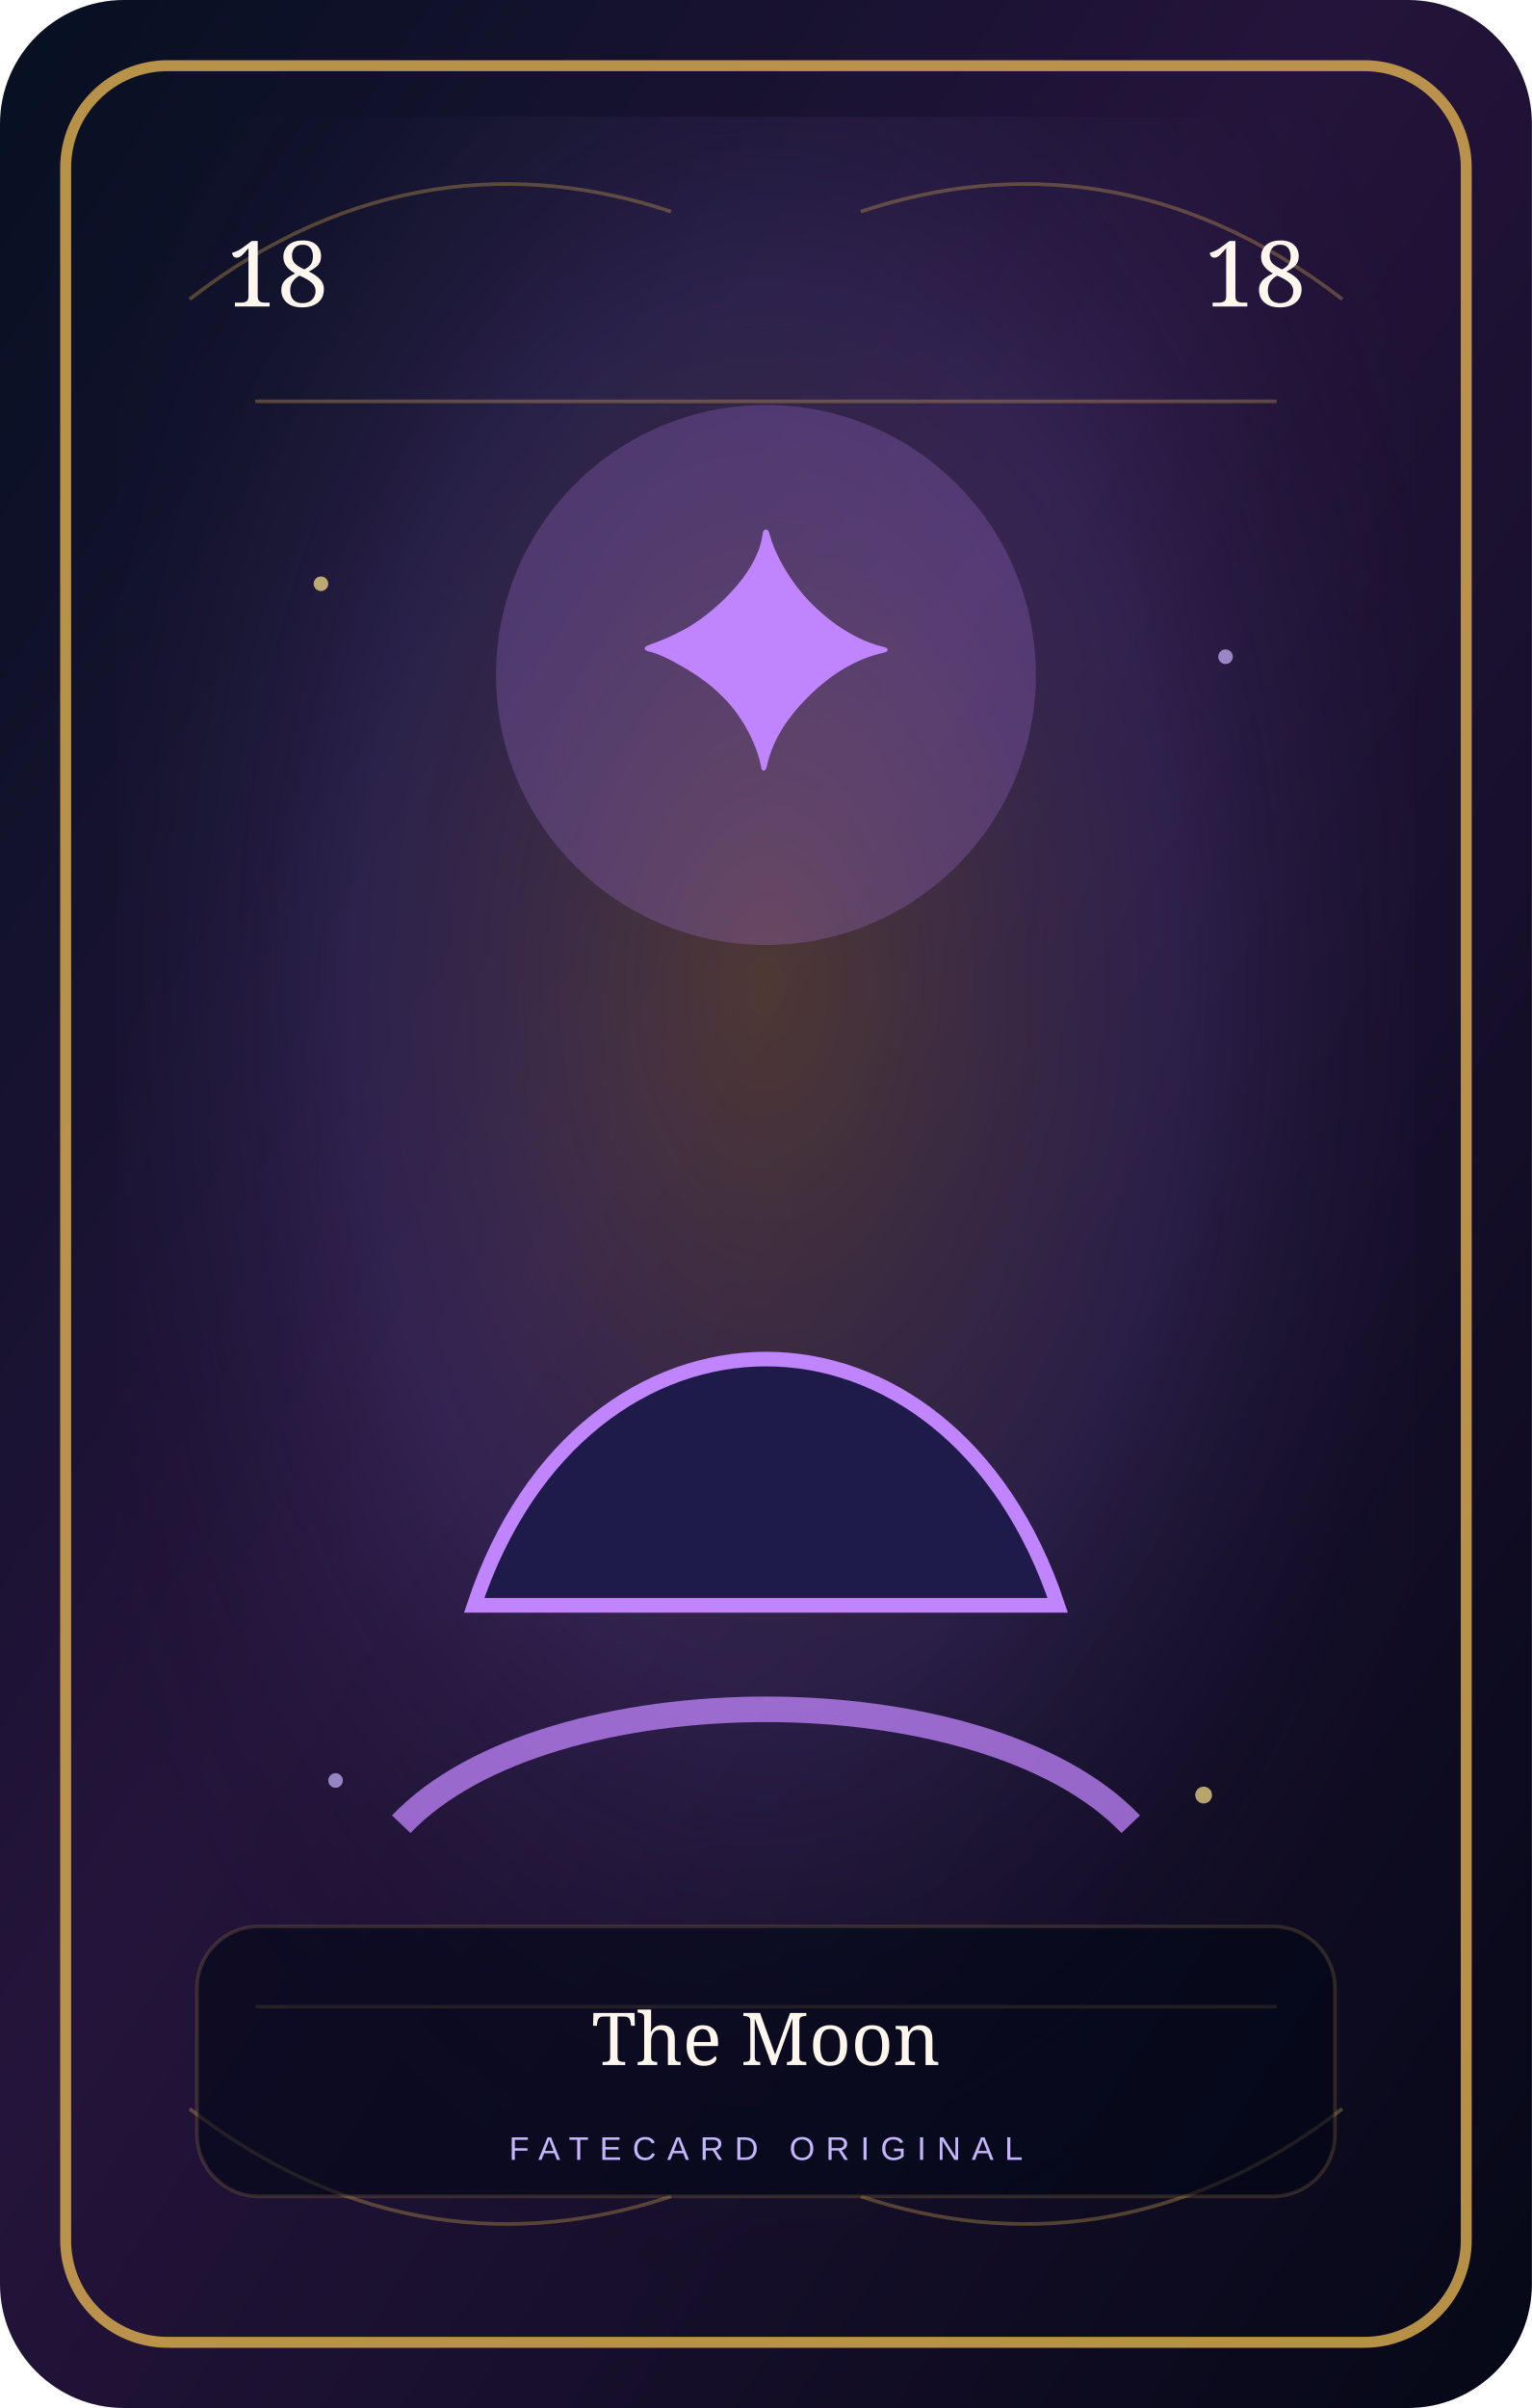
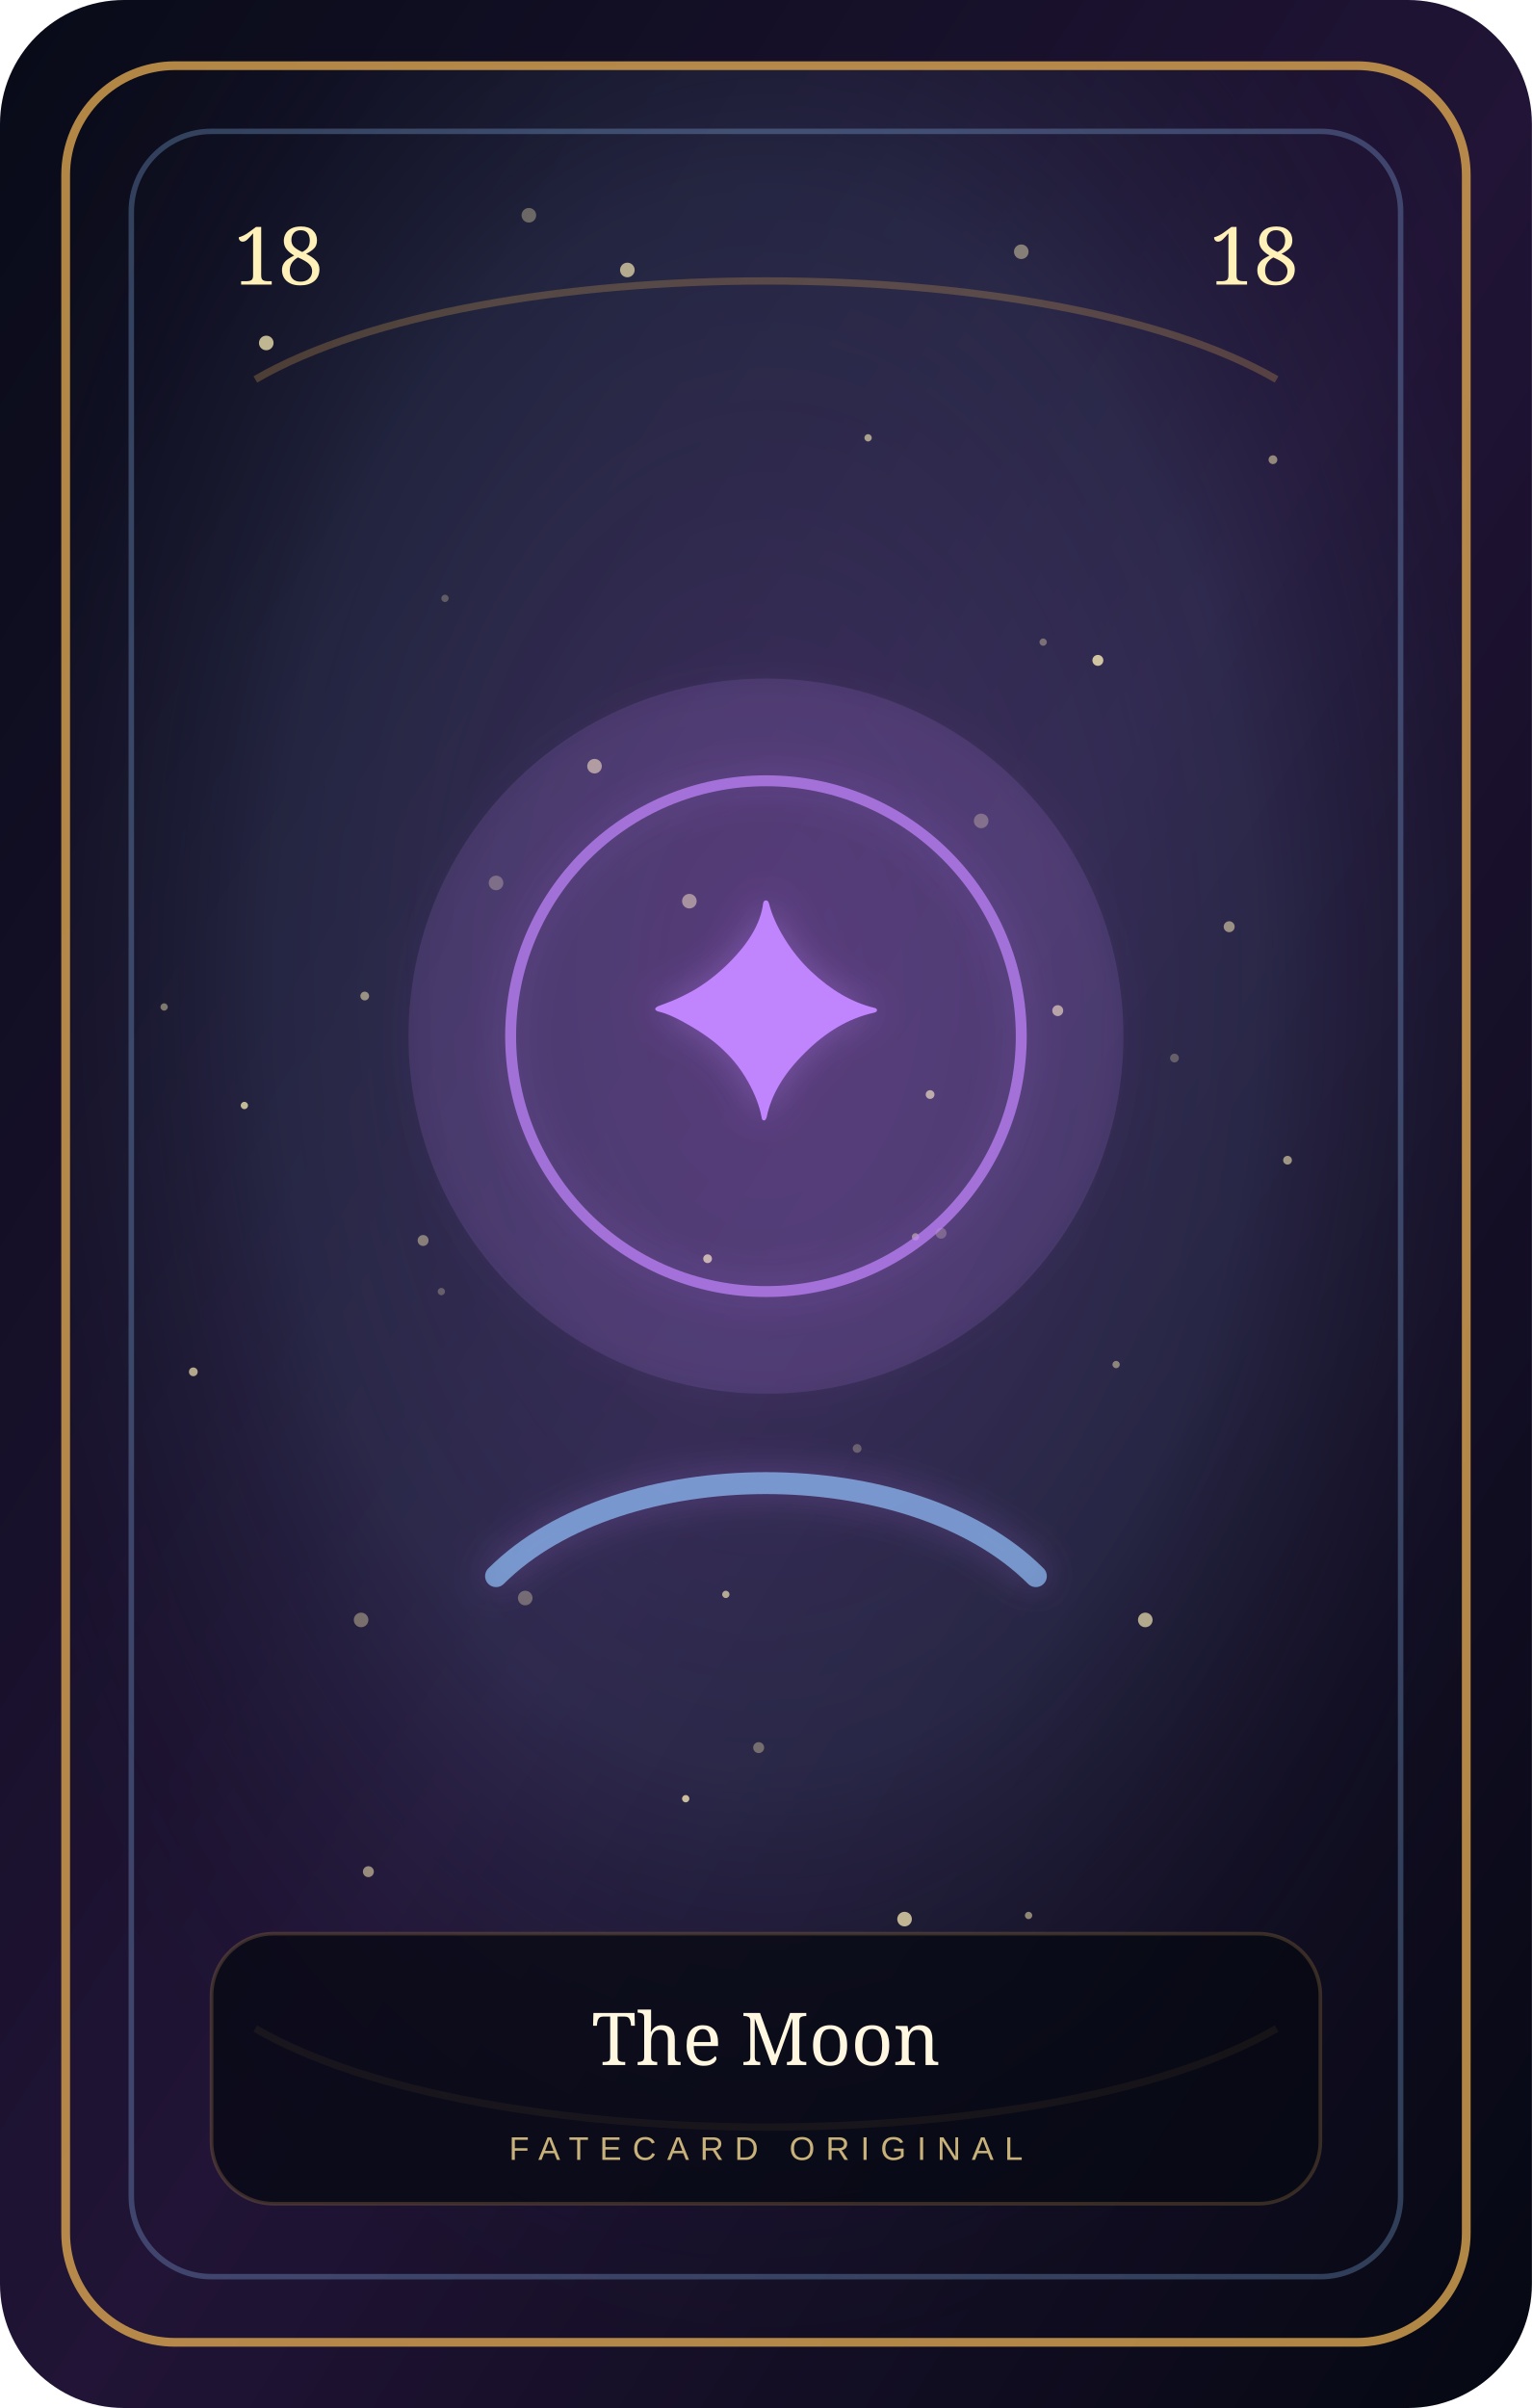
<svg xmlns="http://www.w3.org/2000/svg" width="420" height="660" viewBox="0 0 420 660" role="img" aria-label="The Moon">
  <defs>
    <linearGradient id="bg" x1="0" y1="0" x2="1" y2="1">
-       <stop offset="0%" stop-color="#061021" />
-       <stop offset="44%" stop-color="#24143b" />
-       <stop offset="100%" stop-color="#050816" />
+       <stop stop-color="#080b18" />
+       <stop offset=".52" stop-color="#211436" />
+       <stop offset="1" stop-color="#050812" />
    </linearGradient>
-     <radialGradient id="halo" cx="50%" cy="40%" r="62%">
-       <stop offset="0%" stop-color="#facc15" stop-opacity=".20" />
-       <stop offset="52%" stop-color="#a78bfa" stop-opacity=".12" />
-       <stop offset="100%" stop-color="#000" stop-opacity="0" />
+     <radialGradient id="a" cx="50%" cy="40%" r="64%">
+       <stop stop-color="#c084fc" stop-opacity=".22" />
+       <stop offset=".55" stop-color="#93c5fd" stop-opacity=".12" />
+       <stop offset="1" stop-color="#000" stop-opacity="0" />
    </radialGradient>
    <filter id="glow">
-       <feGaussianBlur stdDeviation="3" />
+       <feDropShadow dx="0" dy="0" stdDeviation="5" flood-color="#c084fc" flood-opacity=".42" />
    </filter>
  </defs>
  <rect width="420" height="660" rx="34" fill="url(#bg)" />
-   <rect x="18" y="18" width="384" height="624" rx="28" fill="none" stroke="#d6a84f" stroke-width="3" stroke-opacity=".85" />
-   <rect x="32" y="32" width="356" height="596" rx="22" fill="url(#halo)" />
-   <g fill="none" stroke="#d6a84f" stroke-opacity=".34">
-     <path d="M52 82 C96 48,142 44,184 58" />
-     <path d="M236 58 C278 44,324 48,368 82" />
-     <path d="M52 578 C96 612,142 616,184 602" />
-     <path d="M236 602 C278 616,324 612,368 578" />
-     <path d="M70 110 H350 M70 550 H350" />
+   <rect x="18" y="18" width="384" height="624" rx="30" fill="url(#a)" stroke="#d6a24f" stroke-opacity=".82" stroke-width="2.4" />
+   <rect x="36" y="36" width="348" height="588" rx="22" fill="none" stroke="#93c5fd" stroke-opacity=".28" stroke-width="1.5" />
+   <circle cx="116" cy="340" r="1.5" fill="#fff1b8" opacity="0.43" />
+   <circle cx="208" cy="479" r="1.5" fill="#fff1b8" opacity="0.35" />
+   <circle cx="282" cy="525" r="1" fill="#fff1b8" opacity="0.51" />
+   <circle cx="67" cy="303" r="1" fill="#fff1b8" opacity="0.73" />
+   <circle cx="101" cy="513" r="1.5" fill="#fff1b8" opacity="0.53" />
+   <circle cx="73" cy="94" r="2" fill="#fff1b8" opacity="0.73" />
+   <circle cx="121" cy="354" r="1" fill="#fff1b8" opacity="0.27" />
+   <circle cx="290" cy="277" r="1.5" fill="#fff1b8" opacity="0.64" />
+   <circle cx="314" cy="444" r="2" fill="#fff1b8" opacity="0.66" />
+   <circle cx="248" cy="526" r="2" fill="#fff1b8" opacity="0.72" />
+   <circle cx="100" cy="273" r="1.2" fill="#fff1b8" opacity="0.52" />
+   <circle cx="144" cy="438" r="2" fill="#fff1b8" opacity="0.33" />
+   <circle cx="188" cy="493" r="1" fill="#fff1b8" opacity="0.75" />
+   <circle cx="258" cy="338" r="1.5" fill="#fff1b8" opacity="0.27" />
+   <circle cx="99" cy="444" r="2" fill="#fff1b8" opacity="0.38" />
+   <circle cx="199" cy="437" r="1" fill="#fff1b8" opacity="0.64" />
+   <circle cx="172" cy="74" r="2" fill="#fff1b8" opacity="0.66" />
+   <circle cx="122" cy="164" r="1" fill="#fff1b8" opacity="0.26" />
+   <circle cx="238" cy="120" r="1" fill="#fff1b8" opacity="0.59" />
+   <circle cx="353" cy="318" r="1.2" fill="#fff1b8" opacity="0.56" />
+   <circle cx="349" cy="126" r="1.2" fill="#fff1b8" opacity="0.50" />
+   <circle cx="194" cy="345" r="1.2" fill="#fff1b8" opacity="0.74" />
+   <circle cx="301" cy="181" r="1.5" fill="#fff1b8" opacity="0.77" />
+   <circle cx="280" cy="69" r="2" fill="#fff1b8" opacity="0.44" />
+   <circle cx="269" cy="225" r="2" fill="#fff1b8" opacity="0.32" />
+   <circle cx="53" cy="376" r="1.2" fill="#fff1b8" opacity="0.66" />
+   <circle cx="337" cy="254" r="1.5" fill="#fff1b8" opacity="0.52" />
+   <circle cx="145" cy="59" r="2" fill="#fff1b8" opacity="0.34" />
+   <circle cx="235" cy="397" r="1.2" fill="#fff1b8" opacity="0.27" />
+   <circle cx="306" cy="374" r="1" fill="#fff1b8" opacity="0.46" />
+   <circle cx="286" cy="176" r="1" fill="#fff1b8" opacity="0.35" />
+   <circle cx="322" cy="290" r="1.2" fill="#fff1b8" opacity="0.27" />
+   <circle cx="189" cy="247" r="2" fill="#fff1b8" opacity="0.53" />
+   <circle cx="136" cy="242" r="2" fill="#fff1b8" opacity="0.31" />
+   <circle cx="251" cy="339" r="1" fill="#fff1b8" opacity="0.49" />
+   <circle cx="255" cy="300" r="1.2" fill="#fff1b8" opacity="0.68" />
+   <circle cx="45" cy="276" r="1" fill="#fff1b8" opacity="0.43" />
+   <circle cx="163" cy="210" r="2" fill="#fff1b8" opacity="0.59" />
+   <path d="M70 104 C132 68 288 68 350 104 M70 556 C132 592 288 592 350 556" fill="none" stroke="#d6a24f" stroke-opacity=".28" stroke-width="2" />
+   <text x="64" y="78" fill="#fff1b8" font-size="22" font-family="Georgia,serif">18</text>
+   <text x="356" y="78" text-anchor="end" fill="#fff1b8" font-size="22" font-family="Georgia,serif">18</text>
+   <g filter="url(#glow)">
+     <circle cx="210" cy="284" r="98" fill="#c084fc" opacity=".13" />
+     <circle cx="210" cy="284" r="70" fill="none" stroke="#c084fc" stroke-width="3" opacity=".72" />
+     <text x="210" y="306" text-anchor="middle" font-size="84" fill="#c084fc" font-family="Georgia,serif">✦</text>
+     <path d="M136 432 C170 398 250 398 284 432" fill="none" stroke="#93c5fd" stroke-width="6" stroke-linecap="round" opacity=".68" />
  </g>
-   <text x="62" y="84" font-size="25" fill="#fff7ed" font-family="Georgia,serif">18</text>
-   <text x="358" y="84" text-anchor="end" font-size="25" fill="#fff7ed" font-family="Georgia,serif">18</text>
-   <g>
-     <circle cx="210" cy="185" r="74" fill="#c084fc" opacity=".22" />
-     <text x="210" y="210" text-anchor="middle" font-size="92" fill="#c084fc">✦</text>
-     <path d="M130 440 C160 350,260 350,290 440 Z" fill="#1e1b4b" stroke="#c084fc" stroke-width="4" />
-     <path d="M110 500 C150 458,270 458,310 500" stroke="#c084fc" stroke-width="7" fill="none" opacity=".75" />
-   </g>
-   <g opacity=".7">
-     <circle cx="88" cy="160" r="2" fill="#fde68a" />
-     <circle cx="336" cy="180" r="2" fill="#c4b5fd" />
-     <circle cx="330" cy="492" r="2.3" fill="#fde68a" />
-     <circle cx="92" cy="488" r="2" fill="#c4b5fd" />
-   </g>
-   <rect x="54" y="528" width="312" height="74" rx="17" fill="#020617" opacity=".62" stroke="#d6a84f" stroke-opacity=".30" />
-   <text x="210" y="566" text-anchor="middle" font-size="20" font-family="Georgia,serif" fill="#fff7ed">The Moon</text>
-   <text x="210" y="592" text-anchor="middle" font-size="9" font-family="Arial,sans-serif" letter-spacing="3" fill="#c4b5fd">FATECARD ORIGINAL</text>
+   <rect x="58" y="530" width="304" height="74" rx="17" fill="#050812" opacity=".74" stroke="#d6a24f" stroke-opacity=".30" />
+   <text x="210" y="566" text-anchor="middle" fill="#fff7df" font-size="20" font-family="Georgia,serif">The Moon</text>
+   <text x="210" y="592" text-anchor="middle" fill="#c9b27a" font-size="9" font-family="Arial" letter-spacing="3">FATECARD ORIGINAL</text>
</svg>
